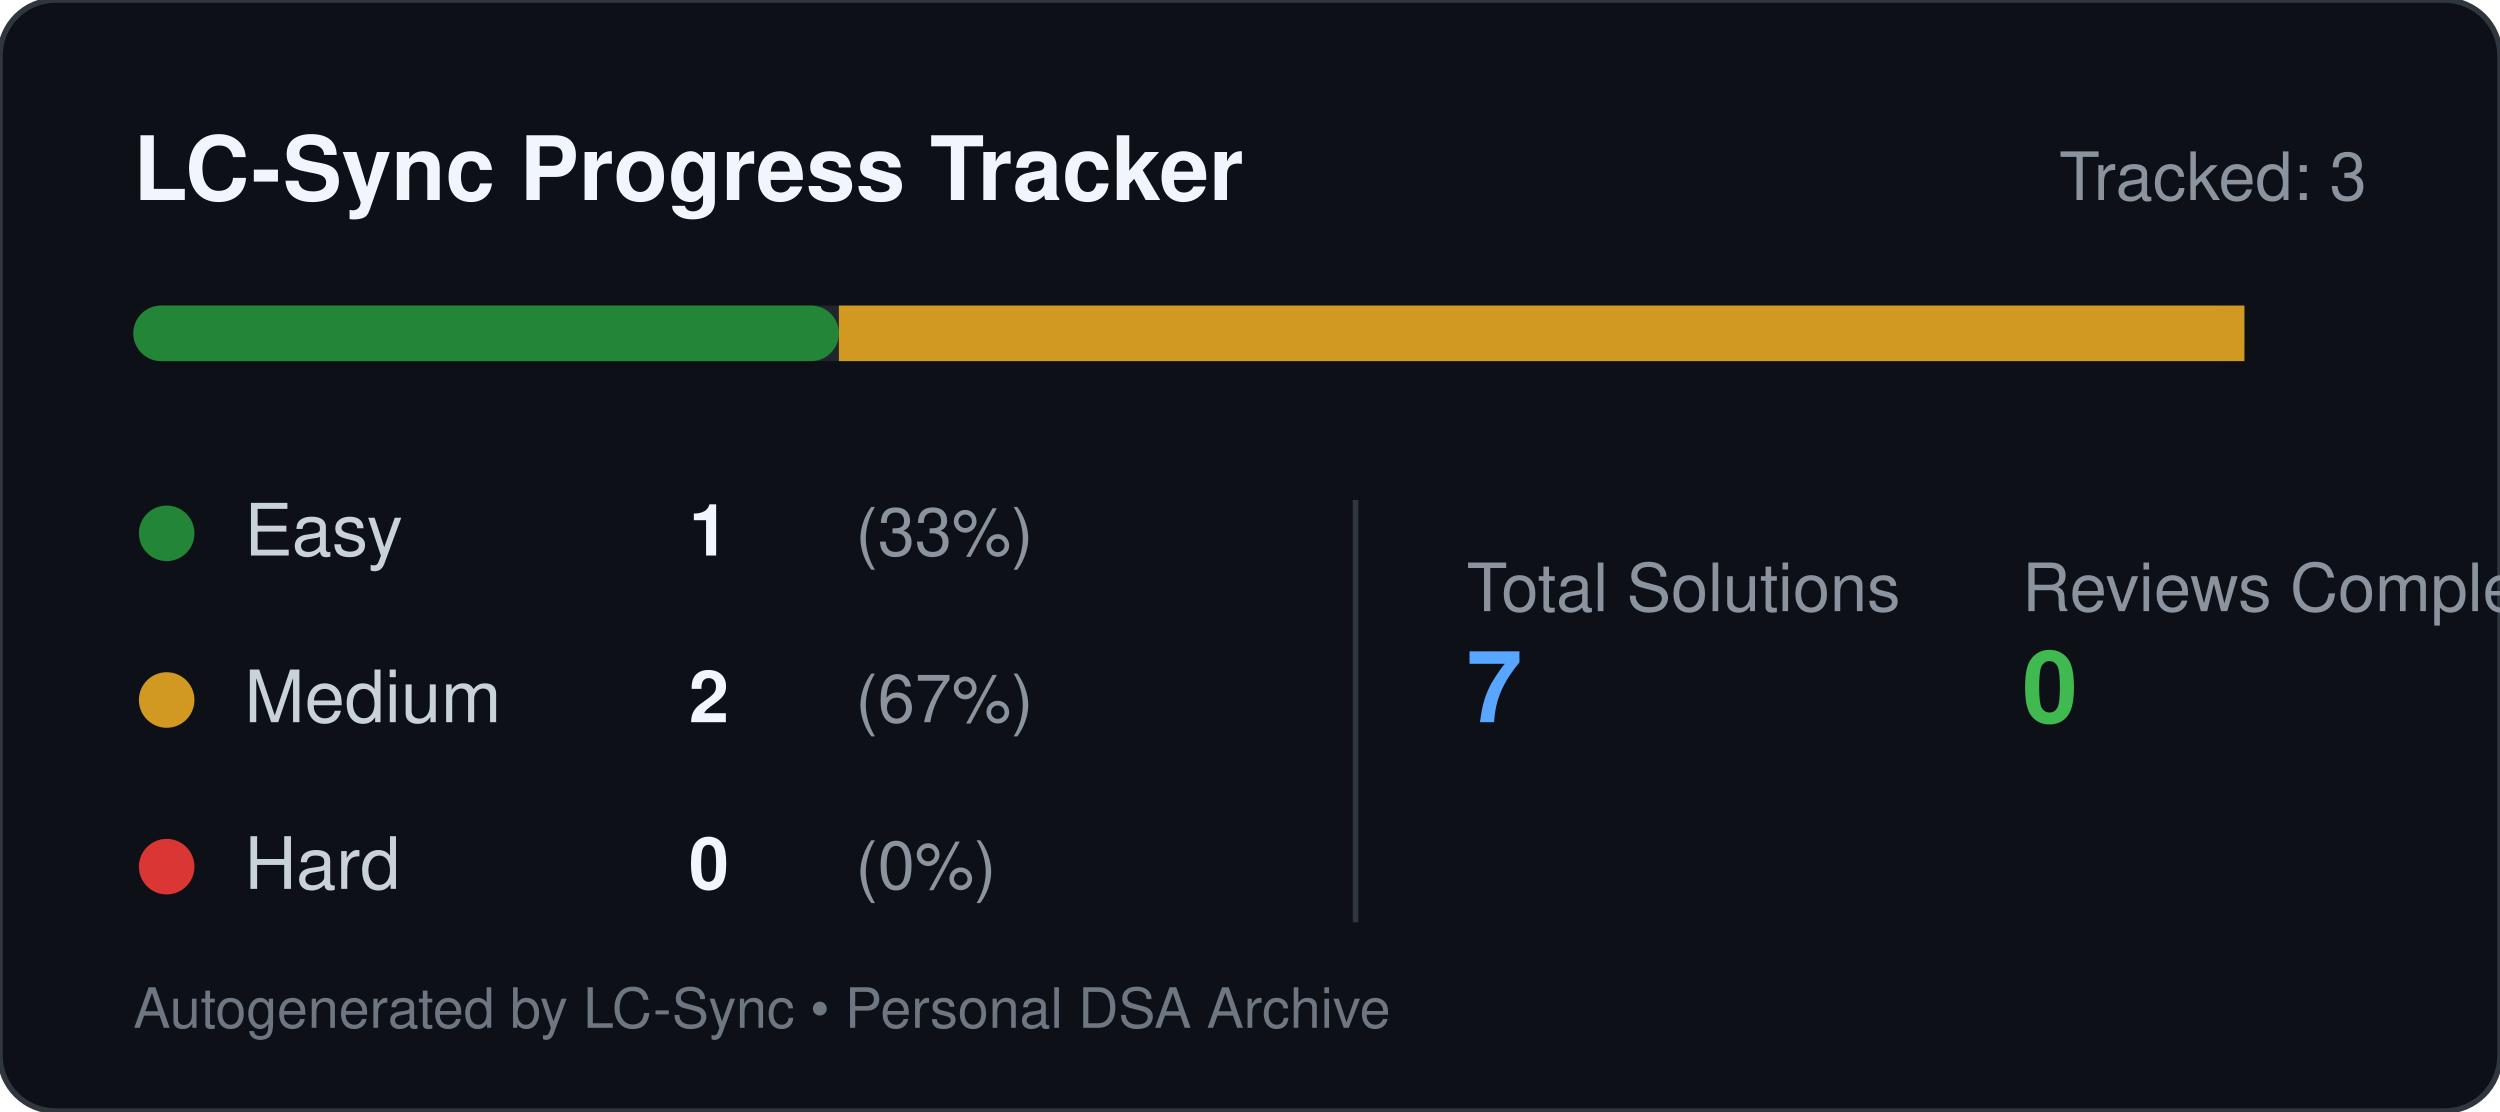
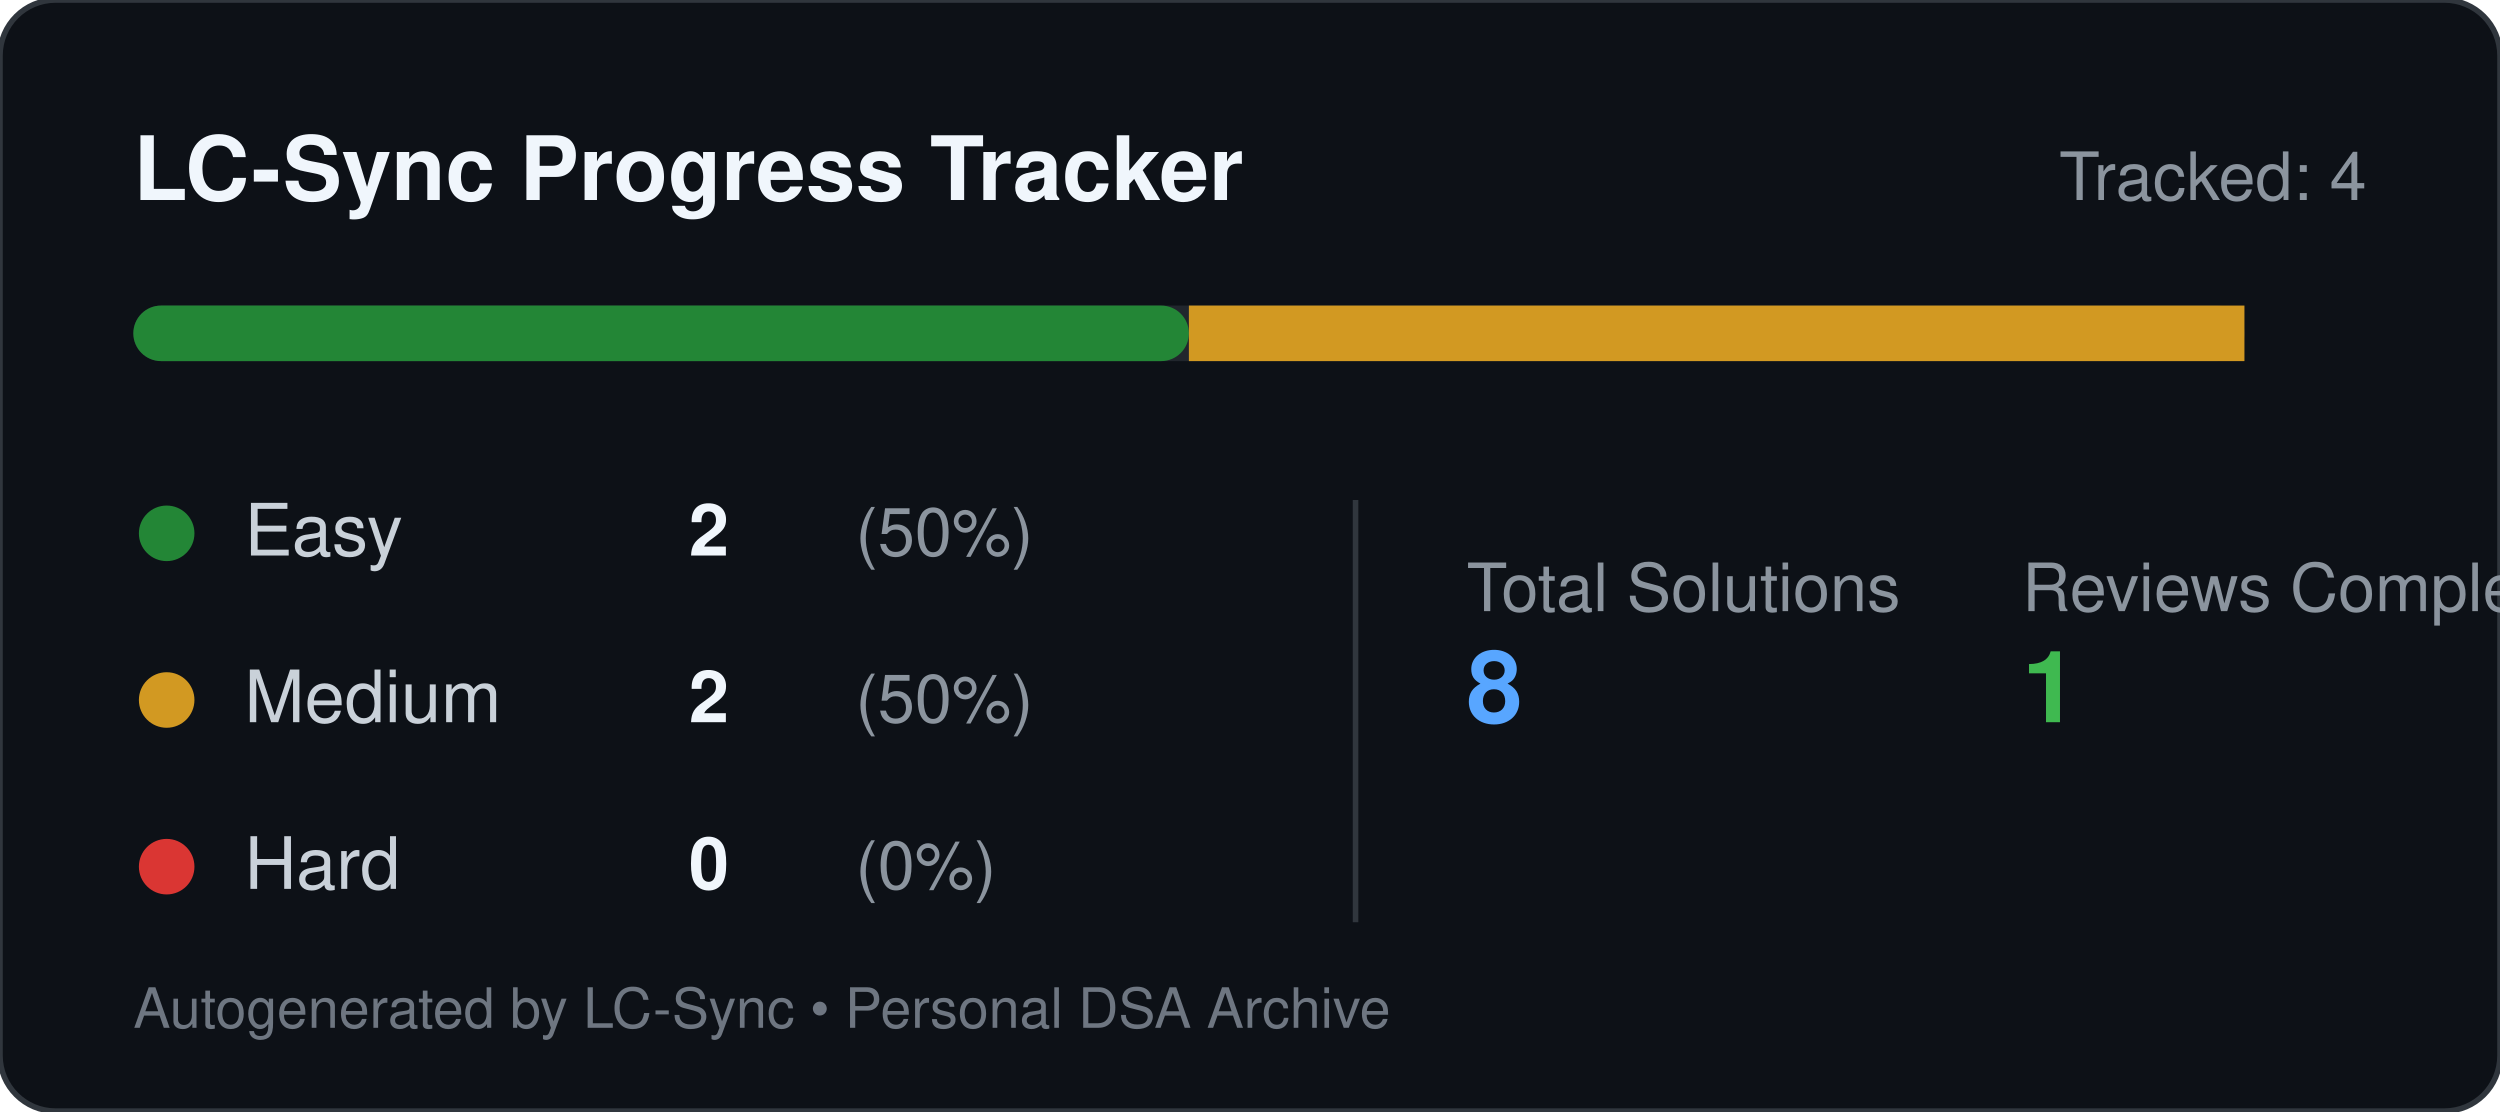
<svg xmlns="http://www.w3.org/2000/svg" width="450" height="200" viewBox="0 0 450 200" fill="none">
  <rect width="450" height="200" rx="10" fill="#0d1117" stroke="#30363d" stroke-width="1" />
  <text x="24" y="36" fill="#f0f6fc" font-family="-apple-system, BlinkMacSystemFont, 'Segoe UI', Helvetica, Arial, sans-serif" font-size="16" font-weight="600">LC-Sync Progress Tracker</text>
-   <text x="426" y="36" text-anchor="end" fill="#8b949e" font-family="-apple-system, BlinkMacSystemFont, 'Segoe UI', Helvetica, Arial, sans-serif" font-size="12">Tracked: 3</text>
+   <text x="426" y="36" text-anchor="end" fill="#8b949e" font-family="-apple-system, BlinkMacSystemFont, 'Segoe UI', Helvetica, Arial, sans-serif" font-size="12">Tracked: 4</text>
  <g transform="translate(24, 55)">
    <rect width="380" height="10" rx="5" fill="#21262d" />
-     <rect x="0" y="0" width="127" height="10" rx="5" fill="#238636" />
-     <rect x="127" y="0" width="253" height="10" fill="#d29922" />
+     <rect x="0" y="0" width="190" height="10" rx="5" fill="#238636" />
+     <rect x="190" y="0" width="190" height="10" fill="#d29922" />
    <rect x="380" y="0" width="0" height="10" rx="5" fill="#da3633" />
  </g>
  <g transform="translate(24, 90)" font-family="-apple-system, BlinkMacSystemFont, 'Segoe UI', Helvetica, Arial, sans-serif">
    <circle cx="6" cy="6" r="5" fill="#238636" />
    <text x="20" y="10" fill="#c9d1d9" font-size="13">Easy</text>
-     <text x="100" y="10" fill="#f0f6fc" font-size="13" font-weight="600">1</text>
-     <text x="130" y="10" fill="#8b949e" font-size="12">(33%)</text>
+     <text x="100" y="10" fill="#f0f6fc" font-size="13" font-weight="600">2</text>
+     <text x="130" y="10" fill="#8b949e" font-size="12">(50%)</text>
    <circle cx="6" cy="36" r="5" fill="#d29922" />
    <text x="20" y="40" fill="#c9d1d9" font-size="13">Medium</text>
    <text x="100" y="40" fill="#f0f6fc" font-size="13" font-weight="600">2</text>
-     <text x="130" y="40" fill="#8b949e" font-size="12">(67%)</text>
+     <text x="130" y="40" fill="#8b949e" font-size="12">(50%)</text>
    <circle cx="6" cy="66" r="5" fill="#da3633" />
    <text x="20" y="70" fill="#c9d1d9" font-size="13">Hard</text>
    <text x="100" y="70" fill="#f0f6fc" font-size="13" font-weight="600">0</text>
    <text x="130" y="70" fill="#8b949e" font-size="12">(0%)</text>
    <line x1="220" y1="0" x2="220" y2="76" stroke="#30363d" stroke-width="1" />
    <text x="240" y="20" fill="#8b949e" font-size="12">Total Solutions</text>
-     <text x="240" y="40" fill="#58a6ff" font-size="18" font-weight="600">7</text>
+     <text x="240" y="40" fill="#58a6ff" font-size="18" font-weight="600">8</text>
    <text x="340" y="20" fill="#8b949e" font-size="12">Reviews Completed</text>
-     <text x="340" y="40" fill="#3fb950" font-size="18" font-weight="600">0</text>
+     <text x="340" y="40" fill="#3fb950" font-size="18" font-weight="600">1</text>
  </g>
  <text x="24" y="185" fill="#6e7681" font-family="-apple-system, BlinkMacSystemFont, 'Segoe UI', Helvetica, Arial, sans-serif" font-size="10">Autogenerated by LC-Sync • Personal DSA Archive</text>
</svg>
